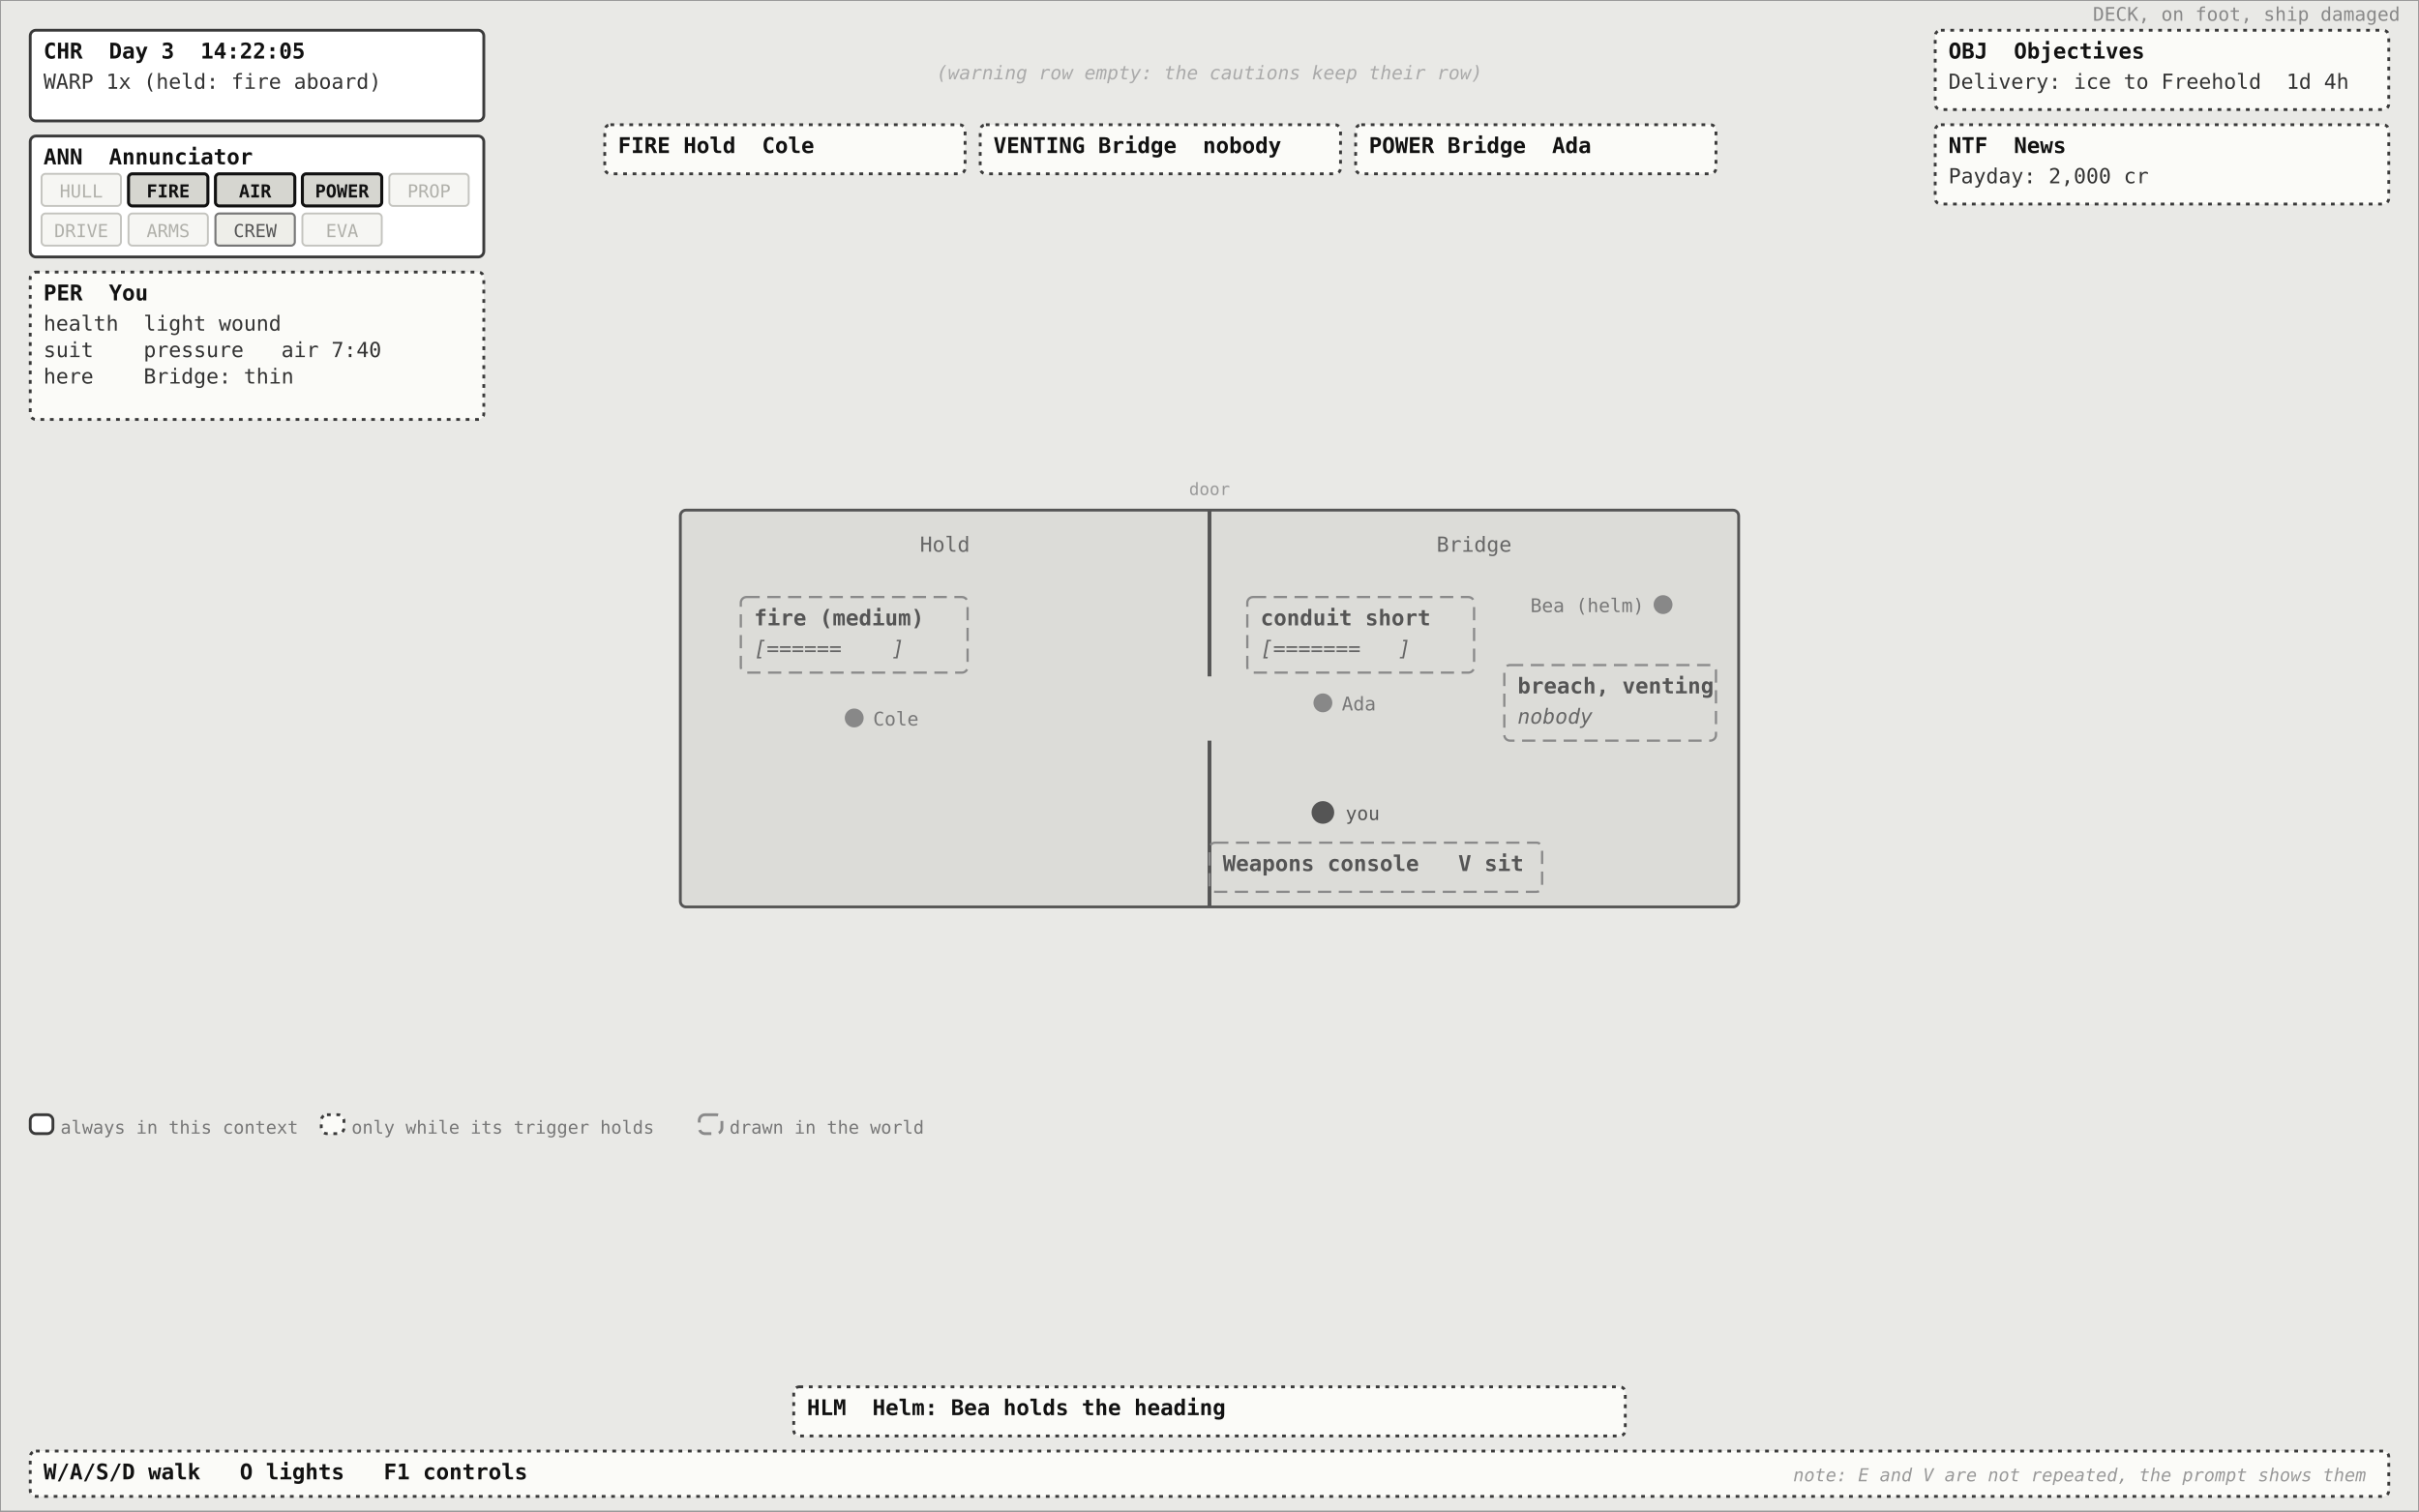
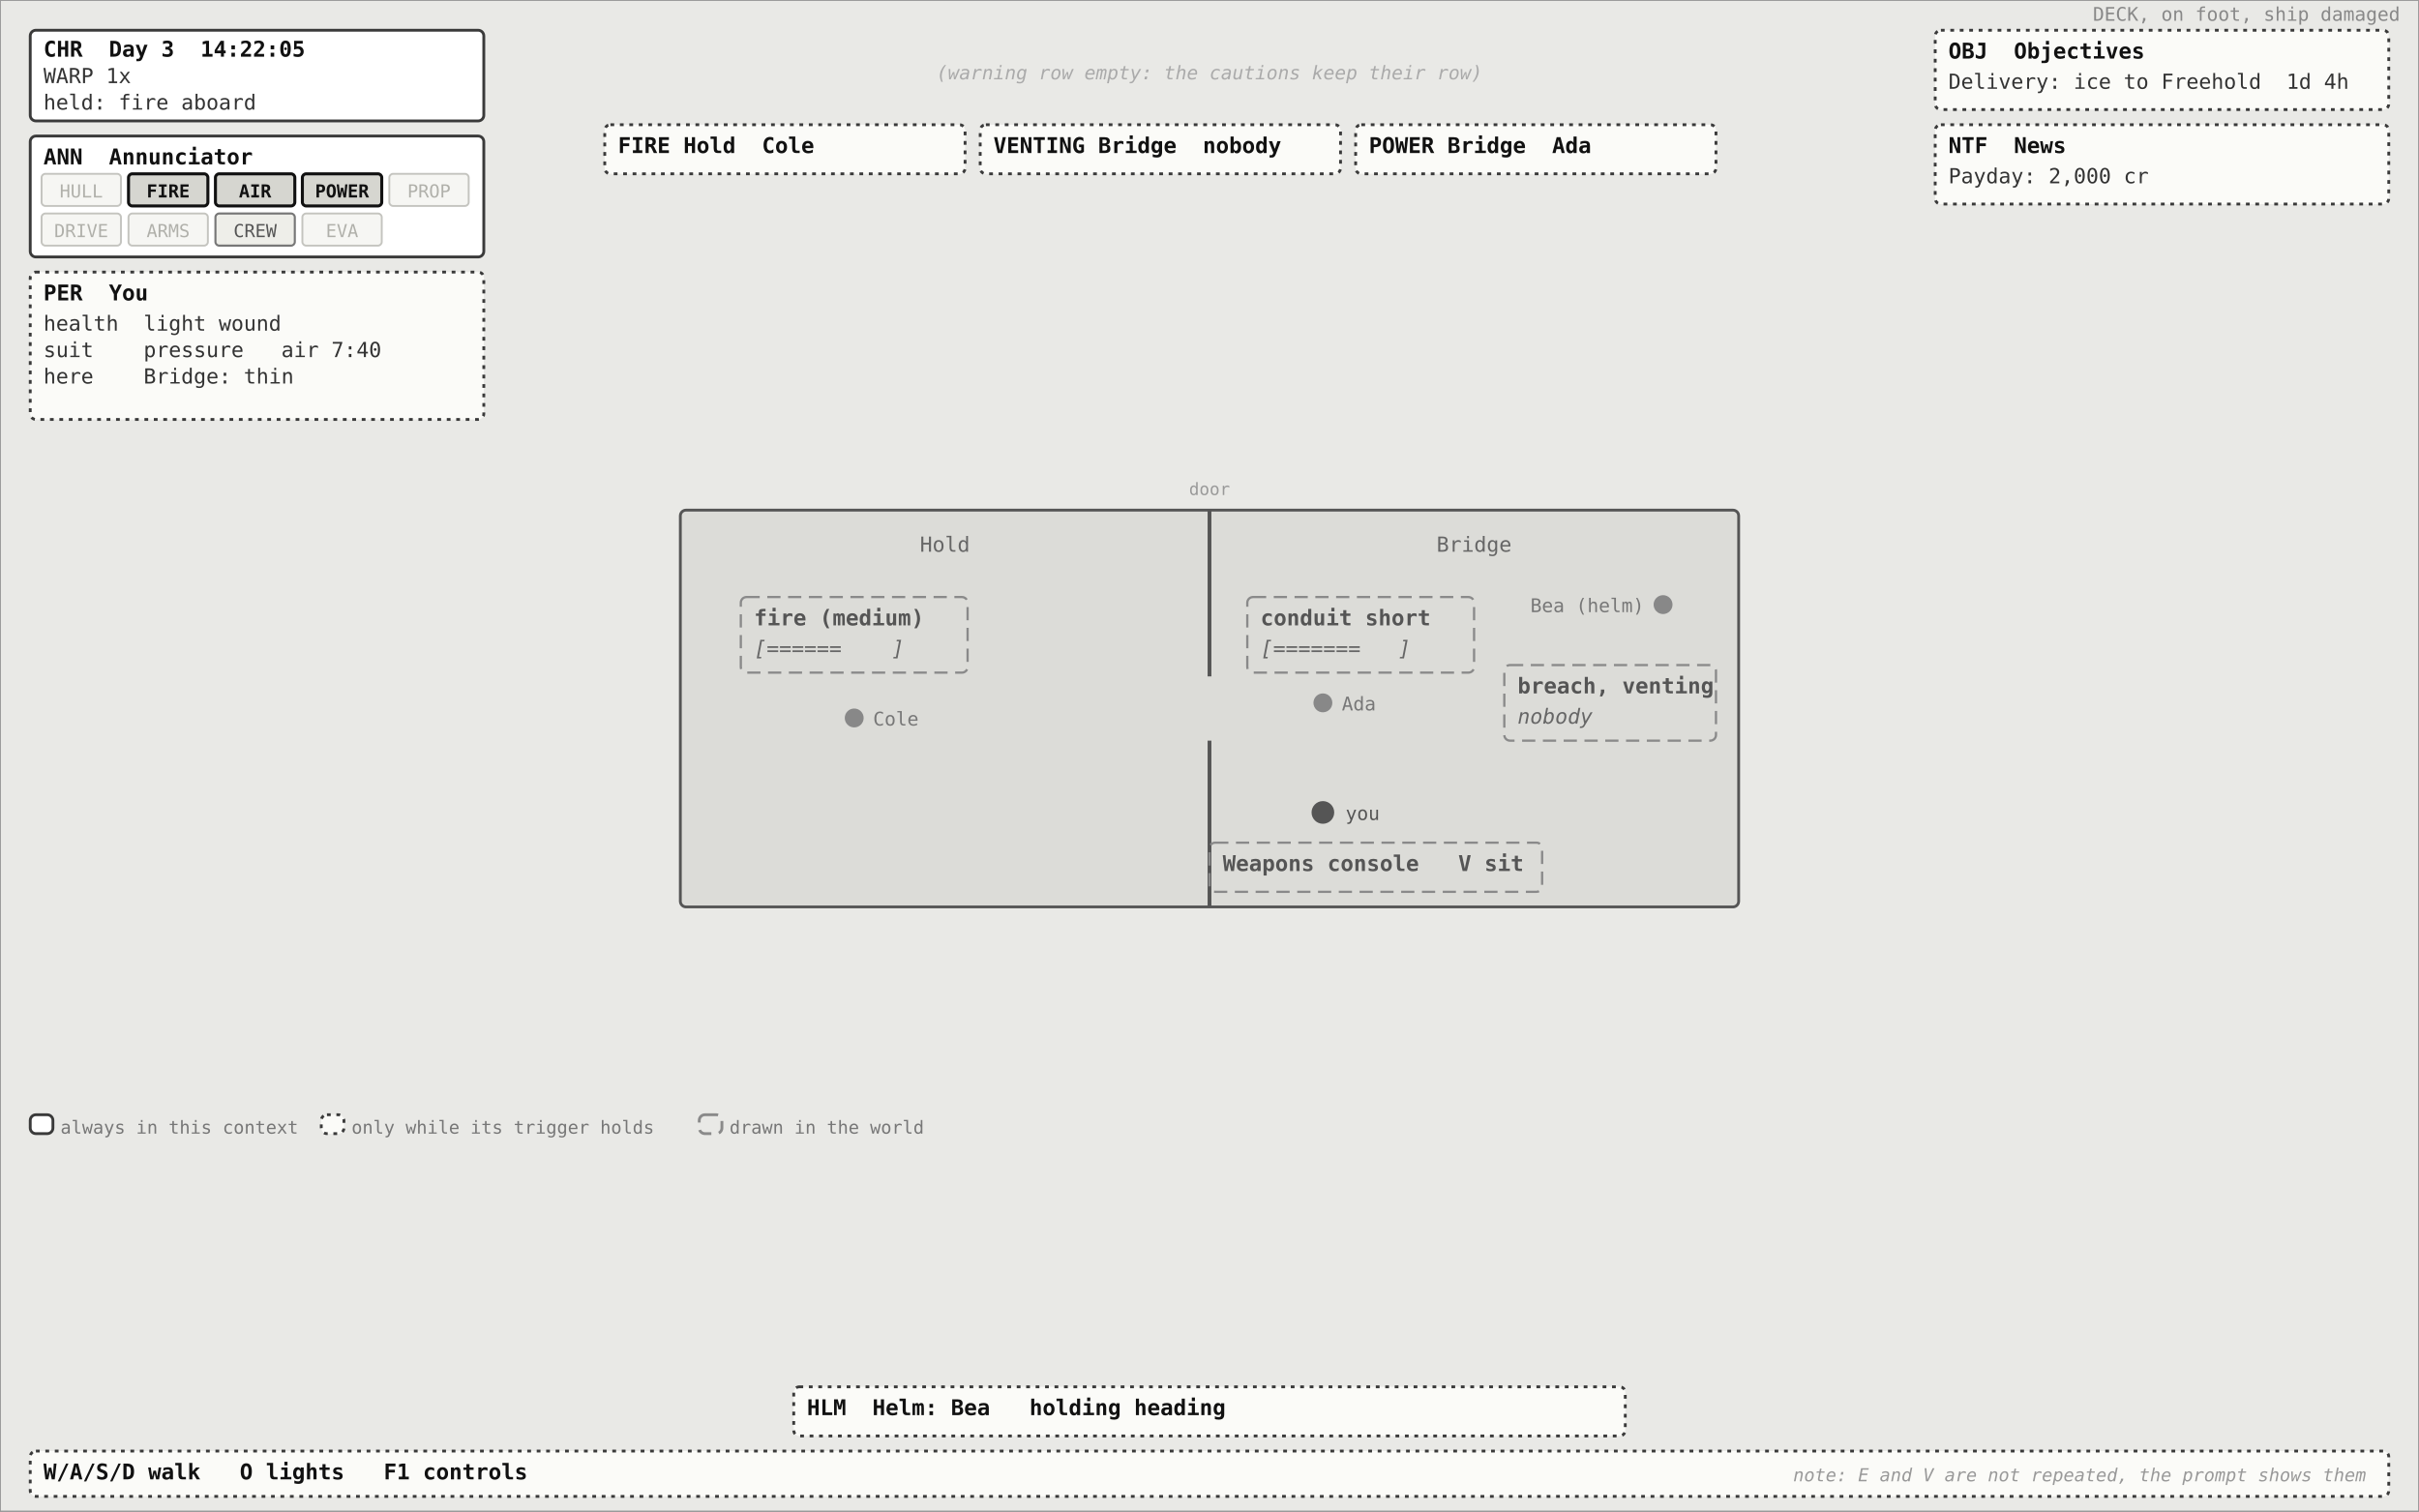
<svg xmlns="http://www.w3.org/2000/svg" width="1280" height="800" viewBox="0 0 1280 800" role="img" aria-label="On deck during damage control">
  <rect x="0" y="0" width="1280" height="800" rx="0" fill="#e9e9e6" stroke="#9a9a9a" stroke-width="1" />
  <text x="1270" y="11" font-family="DejaVu Sans Mono, Menlo, Consolas, monospace" font-size="10" font-weight="normal" font-style="normal" fill="#888" text-anchor="end" xml:space="preserve" style="white-space:pre">DECK, on foot, ship damaged</text>
  <rect x="360" y="270" width="560" height="210" rx="3" fill="#dcdcd8" stroke="#555" stroke-width="1.5" />
  <line x1="640" y1="270" x2="640" y2="358" stroke="#555" stroke-width="2" />
  <line x1="640" y1="392" x2="640" y2="480" stroke="#555" stroke-width="2" />
  <text x="640" y="262" font-family="DejaVu Sans Mono, Menlo, Consolas, monospace" font-size="9" font-weight="normal" font-style="normal" fill="#999" text-anchor="middle" xml:space="preserve" style="white-space:pre">door</text>
  <text x="500" y="292" font-family="DejaVu Sans Mono, Menlo, Consolas, monospace" font-size="11" font-weight="normal" font-style="normal" fill="#666" text-anchor="middle" xml:space="preserve" style="white-space:pre">Hold</text>
  <text x="780" y="292" font-family="DejaVu Sans Mono, Menlo, Consolas, monospace" font-size="11" font-weight="normal" font-style="normal" fill="#666" text-anchor="middle" xml:space="preserve" style="white-space:pre">Bridge</text>
  <rect x="392" y="316" width="120" height="40" rx="3" fill="none" stroke="#8a8a8a" stroke-width="1.2" stroke-dasharray="7 4" />
  <text x="399" y="331" font-family="DejaVu Sans Mono, Menlo, Consolas, monospace" font-size="11.5" font-weight="bold" font-style="normal" fill="#555" text-anchor="start" xml:space="preserve" style="white-space:pre">fire (medium)</text>
  <text x="399" y="347" font-family="DejaVu Sans Mono, Menlo, Consolas, monospace" font-size="11" font-weight="normal" font-style="italic" fill="#666" text-anchor="start" xml:space="preserve" style="white-space:pre">[======    ]</text>
  <circle cx="452" cy="380" r="5" fill="#888" />
  <text x="462" y="384" font-family="DejaVu Sans Mono, Menlo, Consolas, monospace" font-size="10" font-weight="normal" font-style="normal" fill="#777" text-anchor="start" xml:space="preserve" style="white-space:pre">Cole</text>
  <rect x="660" y="316" width="120" height="40" rx="3" fill="none" stroke="#8a8a8a" stroke-width="1.2" stroke-dasharray="7 4" />
  <text x="667" y="331" font-family="DejaVu Sans Mono, Menlo, Consolas, monospace" font-size="11.5" font-weight="bold" font-style="normal" fill="#555" text-anchor="start" xml:space="preserve" style="white-space:pre">conduit short</text>
  <text x="667" y="347" font-family="DejaVu Sans Mono, Menlo, Consolas, monospace" font-size="11" font-weight="normal" font-style="italic" fill="#666" text-anchor="start" xml:space="preserve" style="white-space:pre">[=======   ]</text>
  <circle cx="700" cy="372" r="5" fill="#888" />
  <text x="710" y="376" font-family="DejaVu Sans Mono, Menlo, Consolas, monospace" font-size="10" font-weight="normal" font-style="normal" fill="#777" text-anchor="start" xml:space="preserve" style="white-space:pre">Ada</text>
  <rect x="796" y="352" width="112" height="40" rx="3" fill="none" stroke="#8a8a8a" stroke-width="1.2" stroke-dasharray="7 4" />
  <text x="803" y="367" font-family="DejaVu Sans Mono, Menlo, Consolas, monospace" font-size="11.5" font-weight="bold" font-style="normal" fill="#555" text-anchor="start" xml:space="preserve" style="white-space:pre">breach, venting</text>
  <text x="803" y="383" font-family="DejaVu Sans Mono, Menlo, Consolas, monospace" font-size="11" font-weight="normal" font-style="italic" fill="#666" text-anchor="start" xml:space="preserve" style="white-space:pre">nobody</text>
  <circle cx="880" cy="320" r="5" fill="#888" />
  <text x="870" y="324" font-family="DejaVu Sans Mono, Menlo, Consolas, monospace" font-size="10" font-weight="normal" font-style="normal" fill="#777" text-anchor="end" xml:space="preserve" style="white-space:pre">Bea (helm)</text>
  <circle cx="700" cy="430" r="6" fill="#555" />
  <text x="712" y="434" font-family="DejaVu Sans Mono, Menlo, Consolas, monospace" font-size="10" font-weight="normal" font-style="normal" fill="#555" text-anchor="start" xml:space="preserve" style="white-space:pre">you</text>
  <rect x="640" y="446" width="176" height="26" rx="3" fill="none" stroke="#8a8a8a" stroke-width="1.2" stroke-dasharray="7 4" />
  <text x="647" y="461" font-family="DejaVu Sans Mono, Menlo, Consolas, monospace" font-size="11.5" font-weight="bold" font-style="normal" fill="#555" text-anchor="start" xml:space="preserve" style="white-space:pre">Weapons console   V sit</text>
  <rect x="16" y="16" width="240" height="48" rx="3" fill="#ffffff" stroke="#3a3a3a" stroke-width="1.5" />
-   <text x="23" y="31" font-family="DejaVu Sans Mono, Menlo, Consolas, monospace" font-size="11.5" font-weight="bold" font-style="normal" fill="#111" text-anchor="start" xml:space="preserve" style="white-space:pre">CHR  Day 3  14:22:05</text>
-   <text x="23" y="47" font-family="DejaVu Sans Mono, Menlo, Consolas, monospace" font-size="11" font-weight="normal" font-style="normal" fill="#333" text-anchor="start" xml:space="preserve" style="white-space:pre">WARP 1x (held: fire aboard)</text>
+   <text x="23" y="30" font-family="DejaVu Sans Mono, Menlo, Consolas, monospace" font-size="11.5" font-weight="bold" font-style="normal" fill="#111" text-anchor="start" xml:space="preserve" style="white-space:pre">CHR  Day 3  14:22:05</text>
+   <text x="23" y="44" font-family="DejaVu Sans Mono, Menlo, Consolas, monospace" font-size="11" font-weight="normal" font-style="normal" fill="#333" text-anchor="start" xml:space="preserve" style="white-space:pre">WARP 1x</text>
+   <text x="23" y="58" font-family="DejaVu Sans Mono, Menlo, Consolas, monospace" font-size="11" font-weight="normal" font-style="normal" fill="#333" text-anchor="start" xml:space="preserve" style="white-space:pre">held: fire aboard</text>
  <text x="640.0" y="42" font-family="DejaVu Sans Mono, Menlo, Consolas, monospace" font-size="10" font-weight="normal" font-style="italic" fill="#aaa" text-anchor="middle" xml:space="preserve" style="white-space:pre">(warning row empty: the cautions keep their row)</text>
  <rect x="320.0" y="66" width="190.667" height="26" rx="3" fill="#fbfbf8" stroke="#3a3a3a" stroke-width="1.5" stroke-dasharray="2 3" />
  <text x="327.0" y="81" font-family="DejaVu Sans Mono, Menlo, Consolas, monospace" font-size="11.5" font-weight="bold" font-style="normal" fill="#111" text-anchor="start" xml:space="preserve" style="white-space:pre">FIRE Hold  Cole</text>
  <rect x="518.667" y="66" width="190.667" height="26" rx="3" fill="#fbfbf8" stroke="#3a3a3a" stroke-width="1.5" stroke-dasharray="2 3" />
  <text x="525.667" y="81" font-family="DejaVu Sans Mono, Menlo, Consolas, monospace" font-size="11.5" font-weight="bold" font-style="normal" fill="#111" text-anchor="start" xml:space="preserve" style="white-space:pre">VENTING Bridge  nobody</text>
  <rect x="717.333" y="66" width="190.667" height="26" rx="3" fill="#fbfbf8" stroke="#3a3a3a" stroke-width="1.5" stroke-dasharray="2 3" />
  <text x="724.333" y="81" font-family="DejaVu Sans Mono, Menlo, Consolas, monospace" font-size="11.5" font-weight="bold" font-style="normal" fill="#111" text-anchor="start" xml:space="preserve" style="white-space:pre">POWER Bridge  Ada</text>
  <rect x="16" y="72" width="240" height="64" rx="3" fill="#ffffff" stroke="#3a3a3a" stroke-width="1.5" />
  <text x="23" y="87" font-family="DejaVu Sans Mono, Menlo, Consolas, monospace" font-size="11.5" font-weight="bold" font-style="normal" fill="#111" text-anchor="start" xml:space="preserve" style="white-space:pre">ANN  Annunciator</text>
  <rect x="22" y="92" width="42" height="17" rx="2" fill="#f6f6f3" stroke="#c4c4bf" stroke-width="1" />
  <text x="43" y="104.5" font-family="DejaVu Sans Mono, Menlo, Consolas, monospace" font-size="9.5" font-weight="normal" font-style="normal" fill="#b0b0aa" text-anchor="middle" xml:space="preserve" style="white-space:pre">HULL</text>
  <rect x="68" y="92" width="42" height="17" rx="2" fill="#d6d6d0" stroke="#111" stroke-width="1.6" />
  <text x="89" y="104.5" font-family="DejaVu Sans Mono, Menlo, Consolas, monospace" font-size="9.5" font-weight="bold" font-style="normal" fill="#111" text-anchor="middle" xml:space="preserve" style="white-space:pre">FIRE</text>
  <rect x="114" y="92" width="42" height="17" rx="2" fill="#d6d6d0" stroke="#111" stroke-width="1.6" />
  <text x="135" y="104.5" font-family="DejaVu Sans Mono, Menlo, Consolas, monospace" font-size="9.5" font-weight="bold" font-style="normal" fill="#111" text-anchor="middle" xml:space="preserve" style="white-space:pre">AIR</text>
  <rect x="160" y="92" width="42" height="17" rx="2" fill="#d6d6d0" stroke="#111" stroke-width="1.6" />
  <text x="181" y="104.5" font-family="DejaVu Sans Mono, Menlo, Consolas, monospace" font-size="9.5" font-weight="bold" font-style="normal" fill="#111" text-anchor="middle" xml:space="preserve" style="white-space:pre">POWER</text>
  <rect x="206" y="92" width="42" height="17" rx="2" fill="#f6f6f3" stroke="#c4c4bf" stroke-width="1" />
  <text x="227" y="104.5" font-family="DejaVu Sans Mono, Menlo, Consolas, monospace" font-size="9.5" font-weight="normal" font-style="normal" fill="#b0b0aa" text-anchor="middle" xml:space="preserve" style="white-space:pre">PROP</text>
  <rect x="22" y="113" width="42" height="17" rx="2" fill="#f6f6f3" stroke="#c4c4bf" stroke-width="1" />
  <text x="43" y="125.5" font-family="DejaVu Sans Mono, Menlo, Consolas, monospace" font-size="9.5" font-weight="normal" font-style="normal" fill="#b0b0aa" text-anchor="middle" xml:space="preserve" style="white-space:pre">DRIVE</text>
  <rect x="68" y="113" width="42" height="17" rx="2" fill="#f6f6f3" stroke="#c4c4bf" stroke-width="1" />
  <text x="89" y="125.5" font-family="DejaVu Sans Mono, Menlo, Consolas, monospace" font-size="9.5" font-weight="normal" font-style="normal" fill="#b0b0aa" text-anchor="middle" xml:space="preserve" style="white-space:pre">ARMS</text>
  <rect x="114" y="113" width="42" height="17" rx="2" fill="#eeeee9" stroke="#777" stroke-width="1.1" />
  <text x="135" y="125.5" font-family="DejaVu Sans Mono, Menlo, Consolas, monospace" font-size="9.5" font-weight="normal" font-style="normal" fill="#555" text-anchor="middle" xml:space="preserve" style="white-space:pre">CREW</text>
  <rect x="160" y="113" width="42" height="17" rx="2" fill="#f6f6f3" stroke="#c4c4bf" stroke-width="1" />
  <text x="181" y="125.5" font-family="DejaVu Sans Mono, Menlo, Consolas, monospace" font-size="9.5" font-weight="normal" font-style="normal" fill="#b0b0aa" text-anchor="middle" xml:space="preserve" style="white-space:pre">EVA</text>
  <rect x="16" y="144" width="240" height="78" rx="3" fill="#fbfbf8" stroke="#3a3a3a" stroke-width="1.5" stroke-dasharray="2 3" />
  <text x="23" y="159" font-family="DejaVu Sans Mono, Menlo, Consolas, monospace" font-size="11.5" font-weight="bold" font-style="normal" fill="#111" text-anchor="start" xml:space="preserve" style="white-space:pre">PER  You</text>
  <text x="23" y="175" font-family="DejaVu Sans Mono, Menlo, Consolas, monospace" font-size="11" font-weight="normal" font-style="normal" fill="#333" text-anchor="start" xml:space="preserve" style="white-space:pre">health  light wound</text>
  <text x="23" y="189" font-family="DejaVu Sans Mono, Menlo, Consolas, monospace" font-size="11" font-weight="normal" font-style="normal" fill="#333" text-anchor="start" xml:space="preserve" style="white-space:pre">suit    pressure   air 7:40</text>
  <text x="23" y="203" font-family="DejaVu Sans Mono, Menlo, Consolas, monospace" font-size="11" font-weight="normal" font-style="normal" fill="#333" text-anchor="start" xml:space="preserve" style="white-space:pre">here    Bridge: thin</text>
  <rect x="1024" y="16" width="240" height="42" rx="3" fill="#fbfbf8" stroke="#3a3a3a" stroke-width="1.5" stroke-dasharray="2 3" />
  <text x="1031" y="31" font-family="DejaVu Sans Mono, Menlo, Consolas, monospace" font-size="11.5" font-weight="bold" font-style="normal" fill="#111" text-anchor="start" xml:space="preserve" style="white-space:pre">OBJ  Objectives</text>
  <text x="1031" y="47" font-family="DejaVu Sans Mono, Menlo, Consolas, monospace" font-size="11" font-weight="normal" font-style="normal" fill="#333" text-anchor="start" xml:space="preserve" style="white-space:pre">Delivery: ice to Freehold  1d 4h</text>
  <rect x="1024" y="66" width="240" height="42" rx="3" fill="#fbfbf8" stroke="#3a3a3a" stroke-width="1.5" stroke-dasharray="2 3" />
  <text x="1031" y="81" font-family="DejaVu Sans Mono, Menlo, Consolas, monospace" font-size="11.5" font-weight="bold" font-style="normal" fill="#111" text-anchor="start" xml:space="preserve" style="white-space:pre">NTF  News</text>
  <text x="1031" y="97" font-family="DejaVu Sans Mono, Menlo, Consolas, monospace" font-size="11" font-weight="normal" font-style="normal" fill="#333" text-anchor="start" xml:space="preserve" style="white-space:pre">Payday: 2,000 cr</text>
  <rect x="420" y="734" width="440" height="26" rx="3" fill="#fbfbf8" stroke="#3a3a3a" stroke-width="1.5" stroke-dasharray="2 3" />
-   <text x="427" y="749" font-family="DejaVu Sans Mono, Menlo, Consolas, monospace" font-size="11.5" font-weight="bold" font-style="normal" fill="#111" text-anchor="start" xml:space="preserve" style="white-space:pre">HLM  Helm: Bea holds the heading</text>
+   <text x="427" y="749" font-family="DejaVu Sans Mono, Menlo, Consolas, monospace" font-size="11.5" font-weight="bold" font-style="normal" fill="#111" text-anchor="start" xml:space="preserve" style="white-space:pre">HLM  Helm: Bea   holding heading</text>
  <rect x="16" y="768" width="1248" height="24" rx="3" fill="#fbfbf8" stroke="#3a3a3a" stroke-width="1.5" stroke-dasharray="2 3" />
  <text x="23" y="783" font-family="DejaVu Sans Mono, Menlo, Consolas, monospace" font-size="11.5" font-weight="bold" font-style="normal" fill="#111" text-anchor="start" xml:space="preserve" style="white-space:pre">W/A/S/D walk   O lights   F1 controls</text>
  <text x="1252" y="784" font-family="DejaVu Sans Mono, Menlo, Consolas, monospace" font-size="9.5" font-weight="normal" font-style="italic" fill="#999" text-anchor="end" xml:space="preserve" style="white-space:pre">note: E and V are not repeated, the prompt shows them</text>
  <rect x="16" y="590" width="12" height="10" rx="3" fill="#fff" stroke="#3a3a3a" stroke-width="1.5" />
  <text x="32" y="600" font-family="DejaVu Sans Mono, Menlo, Consolas, monospace" font-size="9.5" font-weight="normal" font-style="normal" fill="#777" text-anchor="start" xml:space="preserve" style="white-space:pre">always in this context</text>
  <rect x="170" y="590" width="12" height="10" rx="3" fill="#fbfbf8" stroke="#3a3a3a" stroke-width="1.5" stroke-dasharray="2 3" />
  <text x="186" y="600" font-family="DejaVu Sans Mono, Menlo, Consolas, monospace" font-size="9.5" font-weight="normal" font-style="normal" fill="#777" text-anchor="start" xml:space="preserve" style="white-space:pre">only while its trigger holds</text>
  <rect x="370" y="590" width="12" height="10" rx="3" fill="none" stroke="#8a8a8a" stroke-width="1.5" stroke-dasharray="7 4" />
  <text x="386" y="600" font-family="DejaVu Sans Mono, Menlo, Consolas, monospace" font-size="9.5" font-weight="normal" font-style="normal" fill="#777" text-anchor="start" xml:space="preserve" style="white-space:pre">drawn in the world</text>
</svg>
